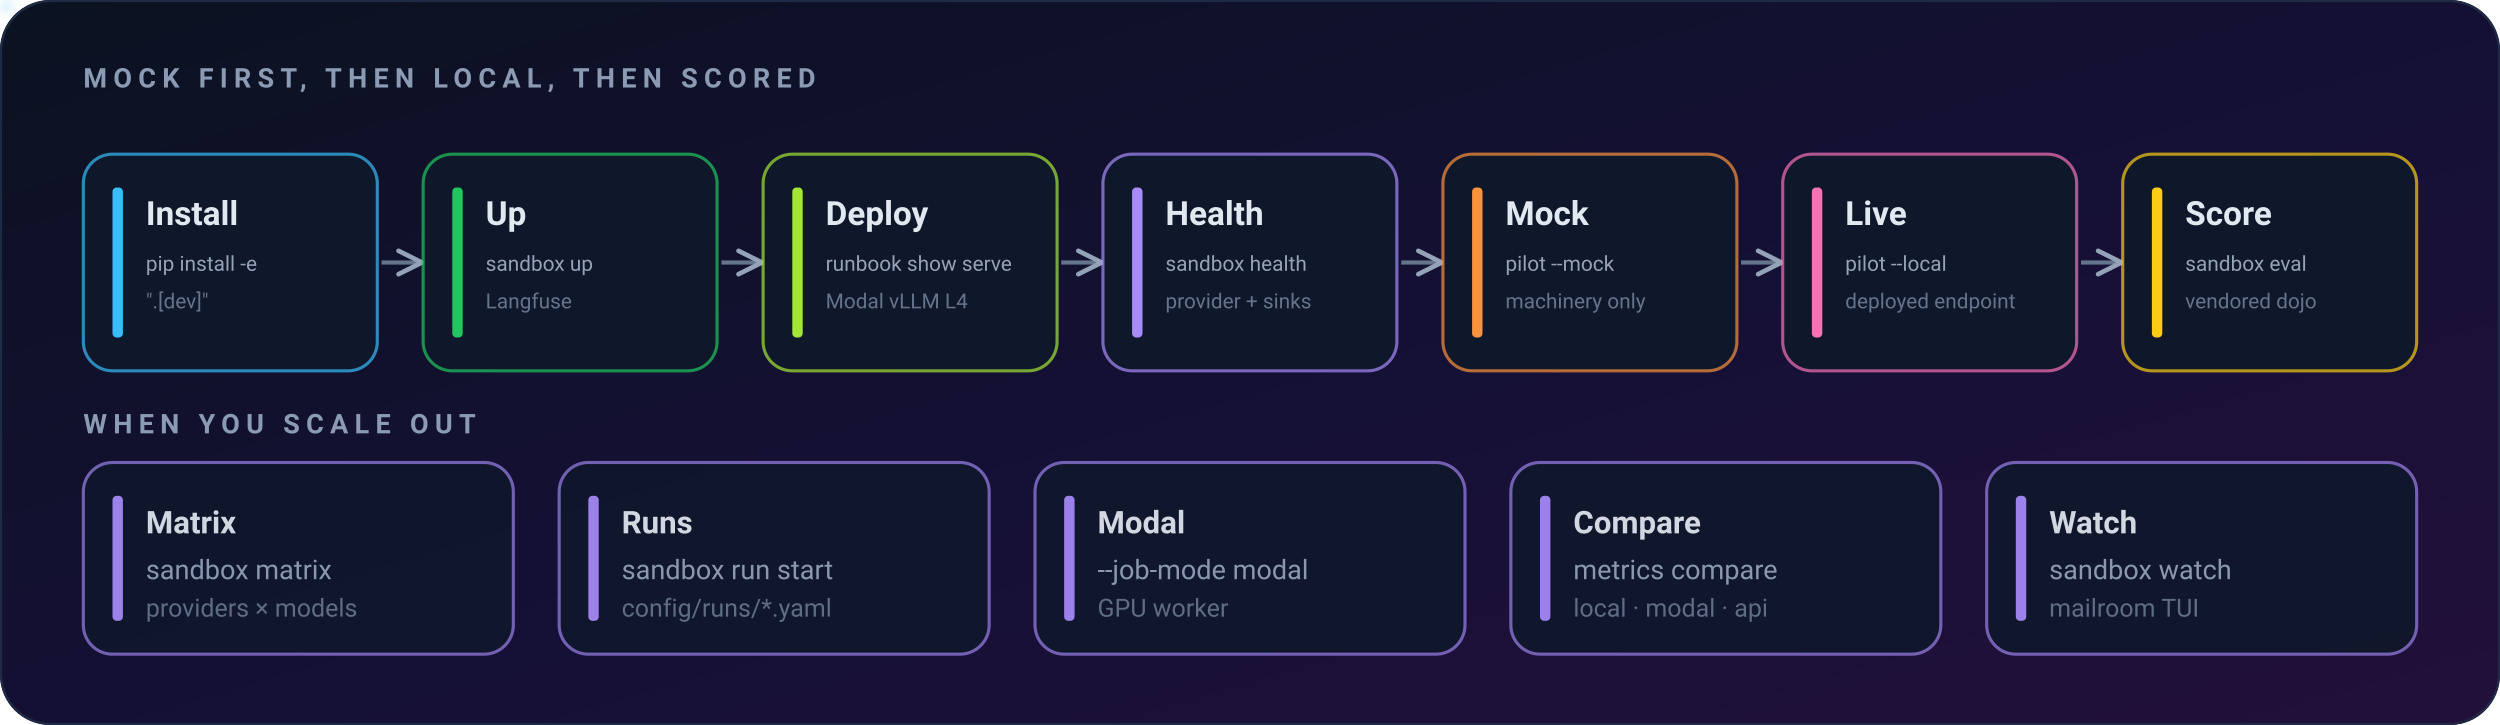
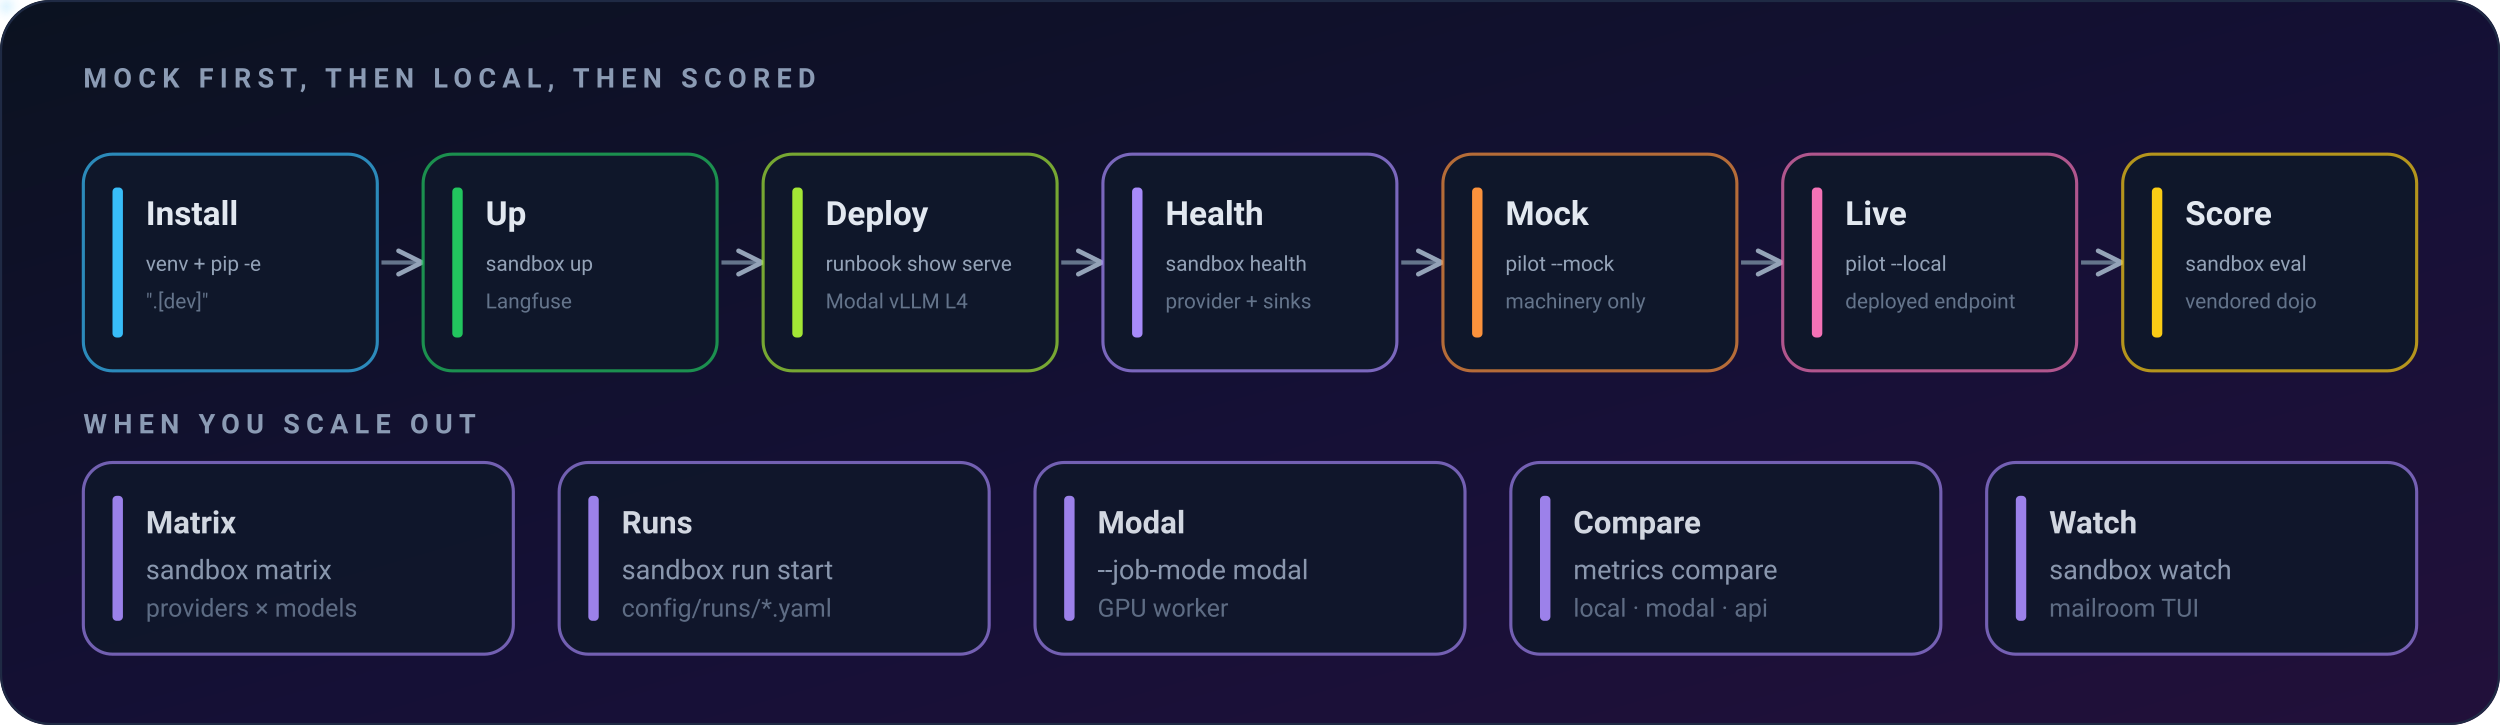
<svg xmlns="http://www.w3.org/2000/svg" viewBox="0 0 1200 348" width="1200" height="348" role="img" aria-labelledby="t d" font-family="ui-sans-serif,-apple-system,'Segoe UI',Roboto,Helvetica,Arial,sans-serif">
  <defs>
    <linearGradient id="bg" x1="0" y1="0" x2="1" y2="1">
      <stop offset="0" stop-color="#0b1220" />
      <stop offset=".55" stop-color="#151036" />
      <stop offset="1" stop-color="#22103a" />
    </linearGradient>
    <linearGradient id="ttl" x1="0" y1="0" x2="1" y2="0">
      <stop offset="0" stop-color="#7dd3fc" />
      <stop offset=".5" stop-color="#c4b5fd" />
      <stop offset="1" stop-color="#f9a8d4" />
    </linearGradient>
    <radialGradient id="glow" cx=".5" cy=".5" r=".5">
      <stop offset="0" stop-color="#a78bfa" stop-opacity=".9" />
      <stop offset="1" stop-color="#a78bfa" stop-opacity="0" />
    </radialGradient>
    <filter id="soft" x="-50%" y="-50%" width="200%" height="200%">
      <feGaussianBlur stdDeviation="3" />
    </filter>
    <marker id="arr" viewBox="0 0 10 10" refX="8" refY="5" markerWidth="7" markerHeight="7" orient="auto-start-reverse">
      <path d="M1 1 L9 5 L1 9" fill="none" stroke="#94a3b8" stroke-width="1.6" stroke-linecap="round" stroke-linejoin="round" />
    </marker>
  </defs>
  <style>@media (prefers-reduced-motion: reduce){.motion{display:none}}</style>
  <rect width="1200" height="348" rx="24" fill="url(#bg)" />
  <rect x=".5" y=".5" width="1199" height="347" rx="24" fill="none" stroke="#1f2a44" />
  <text x="40" y="42" font-size="13" fill="#8b9bb4" font-weight="700" letter-spacing="3">MOCK FIRST, THEN LOCAL, THEN SCORED</text>
  <path id="chain" d="M110.6 126 H1089.4" fill="none" />
+   <circle class="motion" r="5" fill="#7dd3fc" filter="url(#soft)">
+     <animateMotion dur="6.3s" begin="0s" repeatCount="indefinite">
+       <mpath href="#chain" />
+     </animateMotion>
+   </circle>
  <rect x="40" y="74" width="141.1" height="104" rx="14" fill="#0f172a" stroke="#38bdf8" stroke-opacity=".7" stroke-width="1.5" />
  <rect x="54" y="90" width="5" height="72" rx="2" fill="#38bdf8" />
  <text x="70" y="108" font-size="16" fill="#e2e8f0" font-weight="700">Install</text>
-   <text x="70" y="130" font-size="10.0" fill="#94a3b8">pip install -e</text>
+   <text x="70" y="130" font-size="10.0" fill="#94a3b8">venv + pip -e</text>
  <text x="70" y="148" font-size="10.0" fill="#64748b">".[dev]"</text>
  <rect class="motion" x="40" y="74" width="141.1" height="104" rx="14" fill="none" stroke="#38bdf8" stroke-width="3" opacity="0">
    <animate attributeName="opacity" values="1;0;0" keyTimes="0;.18;1" dur="6.3s" begin="0s" repeatCount="indefinite" />
  </rect>
  <path d="M183.1 126 L201.1 126" fill="none" stroke="#64748b" stroke-width="2" marker-end="url(#arr)" />
  <rect x="203.1" y="74" width="141.1" height="104" rx="14" fill="#0f172a" stroke="#22c55e" stroke-opacity=".7" stroke-width="1.5" />
  <rect x="217.1" y="90" width="5" height="72" rx="2" fill="#22c55e" />
  <text x="233.1" y="108" font-size="16" fill="#e2e8f0" font-weight="700">Up</text>
  <text x="233.1" y="130" font-size="10.0" fill="#94a3b8">sandbox up</text>
  <text x="233.1" y="148" font-size="10.0" fill="#64748b">Langfuse</text>
  <rect class="motion" x="203.1" y="74" width="141.1" height="104" rx="14" fill="none" stroke="#22c55e" stroke-width="3" opacity="0">
    <animate attributeName="opacity" values="1;0;0" keyTimes="0;.18;1" dur="6.3s" begin="0.9s" repeatCount="indefinite" />
  </rect>
  <path d="M346.3 126 L364.3 126" fill="none" stroke="#64748b" stroke-width="2" marker-end="url(#arr)" />
  <rect x="366.3" y="74" width="141.1" height="104" rx="14" fill="#0f172a" stroke="#a3e635" stroke-opacity=".7" stroke-width="1.5" />
  <rect x="380.3" y="90" width="5" height="72" rx="2" fill="#a3e635" />
  <text x="396.3" y="108" font-size="16" fill="#e2e8f0" font-weight="700">Deploy</text>
  <text x="396.3" y="130" font-size="10.0" fill="#94a3b8">runbook show serve</text>
  <text x="396.3" y="148" font-size="10.0" fill="#64748b">Modal vLLM L4</text>
  <rect class="motion" x="366.3" y="74" width="141.1" height="104" rx="14" fill="none" stroke="#a3e635" stroke-width="3" opacity="0">
    <animate attributeName="opacity" values="1;0;0" keyTimes="0;.18;1" dur="6.3s" begin="1.8s" repeatCount="indefinite" />
  </rect>
  <path d="M509.4 126 L527.4 126" fill="none" stroke="#64748b" stroke-width="2" marker-end="url(#arr)" />
  <rect x="529.4" y="74" width="141.1" height="104" rx="14" fill="#0f172a" stroke="#a78bfa" stroke-opacity=".7" stroke-width="1.5" />
  <rect x="543.4" y="90" width="5" height="72" rx="2" fill="#a78bfa" />
  <text x="559.4" y="108" font-size="16" fill="#e2e8f0" font-weight="700">Health</text>
  <text x="559.4" y="130" font-size="10.0" fill="#94a3b8">sandbox health</text>
  <text x="559.4" y="148" font-size="10.0" fill="#64748b">provider + sinks</text>
  <rect class="motion" x="529.4" y="74" width="141.1" height="104" rx="14" fill="none" stroke="#a78bfa" stroke-width="3" opacity="0">
    <animate attributeName="opacity" values="1;0;0" keyTimes="0;.18;1" dur="6.3s" begin="2.7s" repeatCount="indefinite" />
  </rect>
  <path d="M672.6 126 L690.6 126" fill="none" stroke="#64748b" stroke-width="2" marker-end="url(#arr)" />
  <rect x="692.6" y="74" width="141.1" height="104" rx="14" fill="#0f172a" stroke="#fb923c" stroke-opacity=".7" stroke-width="1.5" />
  <rect x="706.6" y="90" width="5" height="72" rx="2" fill="#fb923c" />
  <text x="722.6" y="108" font-size="16" fill="#e2e8f0" font-weight="700">Mock</text>
  <text x="722.6" y="130" font-size="10.0" fill="#94a3b8">pilot --mock</text>
  <text x="722.6" y="148" font-size="10.0" fill="#64748b">machinery only</text>
  <rect class="motion" x="692.6" y="74" width="141.1" height="104" rx="14" fill="none" stroke="#fb923c" stroke-width="3" opacity="0">
    <animate attributeName="opacity" values="1;0;0" keyTimes="0;.18;1" dur="6.3s" begin="3.6s" repeatCount="indefinite" />
  </rect>
  <path d="M835.7 126 L853.7 126" fill="none" stroke="#64748b" stroke-width="2" marker-end="url(#arr)" />
  <rect x="855.7" y="74" width="141.1" height="104" rx="14" fill="#0f172a" stroke="#f472b6" stroke-opacity=".7" stroke-width="1.5" />
  <rect x="869.7" y="90" width="5" height="72" rx="2" fill="#f472b6" />
  <text x="885.7" y="108" font-size="16" fill="#e2e8f0" font-weight="700">Live</text>
  <text x="885.7" y="130" font-size="10.0" fill="#94a3b8">pilot --local</text>
  <text x="885.7" y="148" font-size="10.0" fill="#64748b">deployed endpoint</text>
  <rect class="motion" x="855.7" y="74" width="141.1" height="104" rx="14" fill="none" stroke="#f472b6" stroke-width="3" opacity="0">
    <animate attributeName="opacity" values="1;0;0" keyTimes="0;.18;1" dur="6.3s" begin="4.5s" repeatCount="indefinite" />
  </rect>
  <path d="M998.9 126 L1016.9 126" fill="none" stroke="#64748b" stroke-width="2" marker-end="url(#arr)" />
  <rect x="1018.9" y="74" width="141.1" height="104" rx="14" fill="#0f172a" stroke="#facc15" stroke-opacity=".7" stroke-width="1.5" />
  <rect x="1032.9" y="90" width="5" height="72" rx="2" fill="#facc15" />
  <text x="1048.9" y="108" font-size="16" fill="#e2e8f0" font-weight="700">Score</text>
  <text x="1048.9" y="130" font-size="10.0" fill="#94a3b8">sandbox eval</text>
  <text x="1048.9" y="148" font-size="10.0" fill="#64748b">vendored dojo</text>
  <rect class="motion" x="1018.9" y="74" width="141.1" height="104" rx="14" fill="none" stroke="#facc15" stroke-width="3" opacity="0">
    <animate attributeName="opacity" values="1;0;0" keyTimes="0;.18;1" dur="6.3s" begin="5.4s" repeatCount="indefinite" />
  </rect>
-   <circle class="motion" r="5" fill="#7dd3fc" filter="url(#soft)">
-     <animateMotion dur="6.3s" begin="0s" repeatCount="indefinite">
-       <mpath href="#chain" />
-     </animateMotion>
-   </circle>
  <text x="40" y="208" font-size="13" fill="#8b9bb4" font-weight="700" letter-spacing="3">WHEN YOU SCALE OUT</text>
  <g opacity=".92">
    <rect x="40" y="222" width="206.4" height="92" rx="14" fill="#0f172a" stroke="#a78bfa" stroke-opacity=".7" stroke-width="1.5" />
    <rect x="54" y="238" width="5" height="60" rx="2" fill="#a78bfa" />
    <text x="70" y="256" font-size="15" fill="#e2e8f0" font-weight="700">Matrix</text>
    <text x="70" y="278" font-size="13" fill="#94a3b8">sandbox matrix</text>
    <text x="70" y="296" font-size="12" fill="#64748b">providers × models</text>
  </g>
  <g opacity=".92">
    <rect x="268.4" y="222" width="206.4" height="92" rx="14" fill="#0f172a" stroke="#a78bfa" stroke-opacity=".7" stroke-width="1.5" />
    <rect x="282.4" y="238" width="5" height="60" rx="2" fill="#a78bfa" />
    <text x="298.4" y="256" font-size="15" fill="#e2e8f0" font-weight="700">Runs</text>
    <text x="298.4" y="278" font-size="13" fill="#94a3b8">sandbox run start</text>
    <text x="298.4" y="296" font-size="12" fill="#64748b">config/runs/*.yaml</text>
  </g>
  <g opacity=".92">
    <rect x="496.8" y="222" width="206.4" height="92" rx="14" fill="#0f172a" stroke="#a78bfa" stroke-opacity=".7" stroke-width="1.5" />
    <rect x="510.8" y="238" width="5" height="60" rx="2" fill="#a78bfa" />
    <text x="526.8" y="256" font-size="15" fill="#e2e8f0" font-weight="700">Modal</text>
    <text x="526.8" y="278" font-size="13" fill="#94a3b8">--job-mode modal</text>
    <text x="526.8" y="296" font-size="12" fill="#64748b">GPU worker</text>
  </g>
  <g opacity=".92">
    <rect x="725.2" y="222" width="206.4" height="92" rx="14" fill="#0f172a" stroke="#a78bfa" stroke-opacity=".7" stroke-width="1.5" />
    <rect x="739.2" y="238" width="5" height="60" rx="2" fill="#a78bfa" />
    <text x="755.2" y="256" font-size="15" fill="#e2e8f0" font-weight="700">Compare</text>
    <text x="755.2" y="278" font-size="13" fill="#94a3b8">metrics compare</text>
    <text x="755.2" y="296" font-size="12" fill="#64748b">local · modal · api</text>
  </g>
  <g opacity=".92">
    <rect x="953.6" y="222" width="206.4" height="92" rx="14" fill="#0f172a" stroke="#a78bfa" stroke-opacity=".7" stroke-width="1.5" />
    <rect x="967.6" y="238" width="5" height="60" rx="2" fill="#a78bfa" />
    <text x="983.6" y="256" font-size="15" fill="#e2e8f0" font-weight="700">Watch</text>
    <text x="983.6" y="278" font-size="13" fill="#94a3b8">sandbox watch</text>
    <text x="983.6" y="296" font-size="12" fill="#64748b">mailroom TUI</text>
  </g>
</svg>
